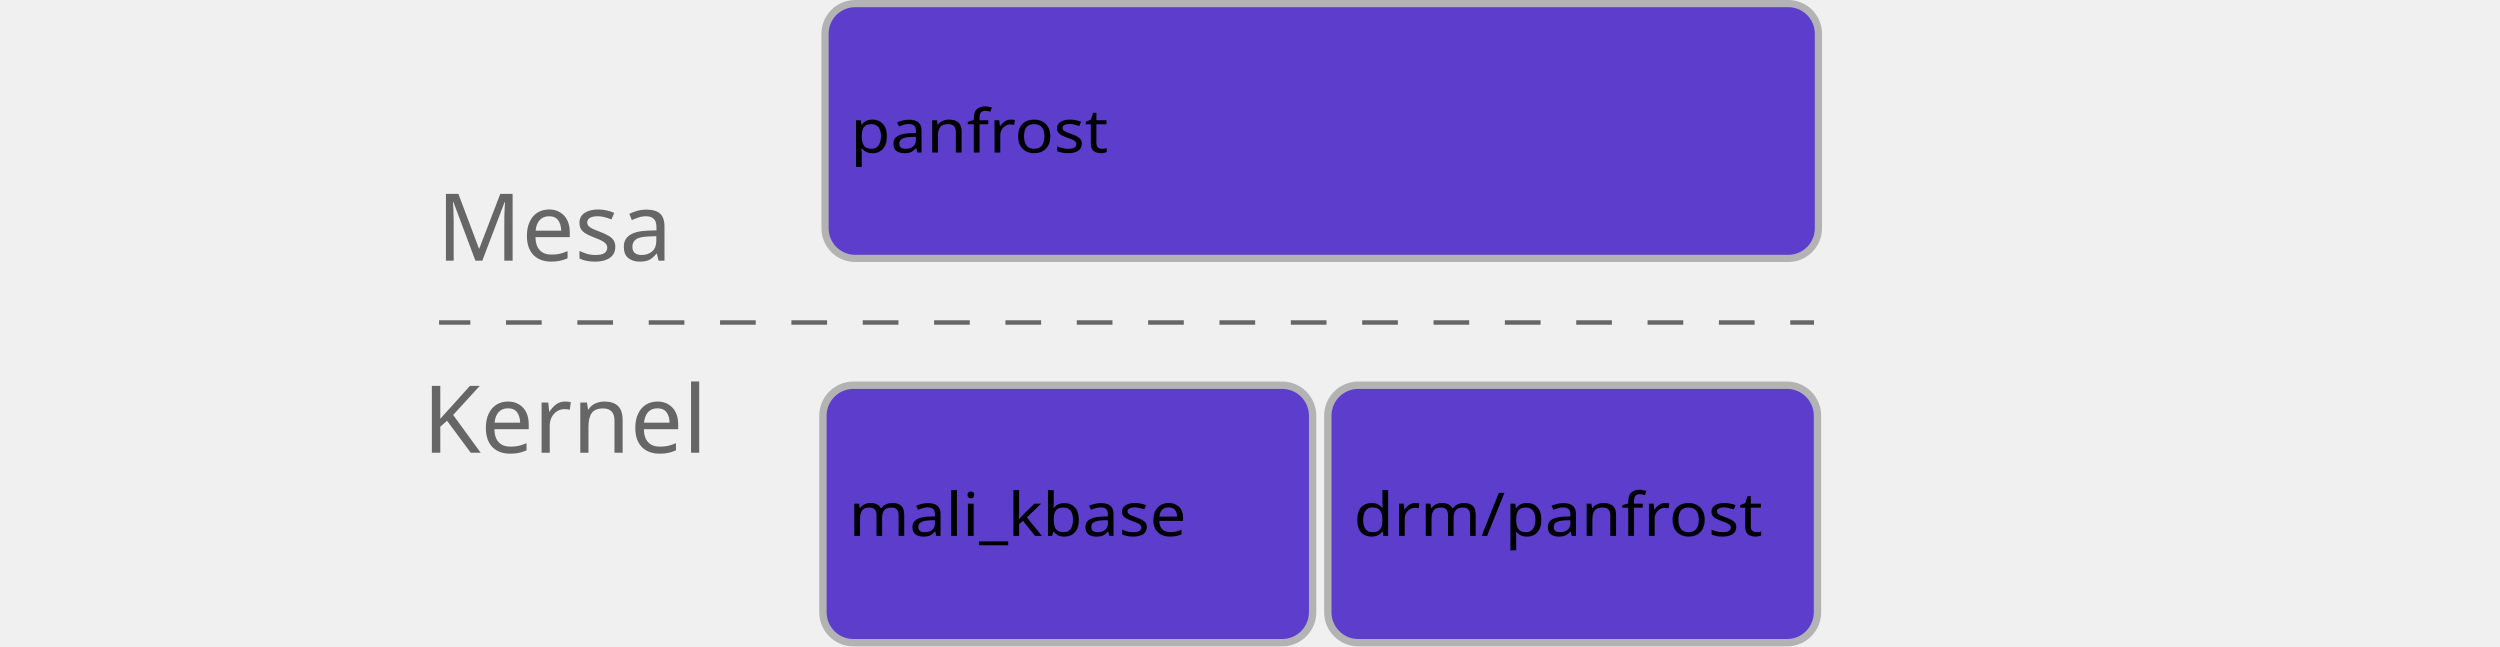
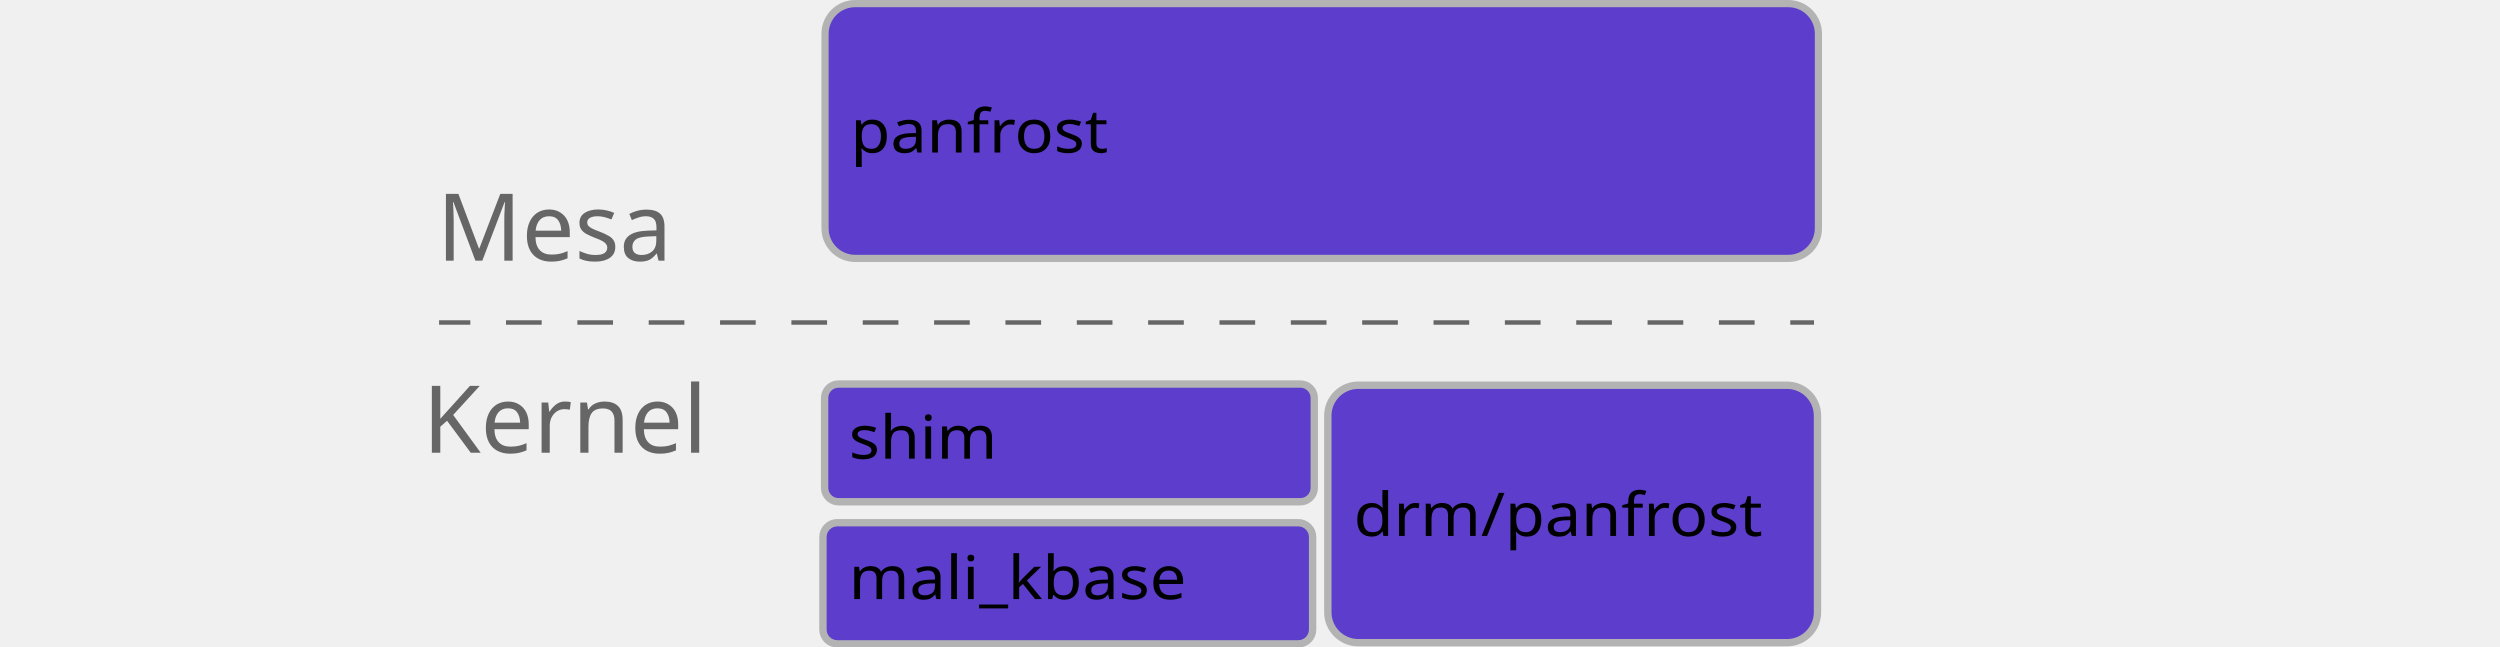
<svg xmlns="http://www.w3.org/2000/svg" width="282.349mm" height="73.004mm" viewBox="0 0 282.349 73.004" version="1.1" id="svg8">
  <defs id="defs2" />
  <g id="layer1" transform="translate(35.27708,10.08331)">
    <g transform="translate(-0.4692459,44.65543)" id="g961-7">
      <g id="g919" transform="translate(0,-12.7)" />
    </g>
    <path style="fill:none;fill-rule:evenodd;stroke:#ffffff;stroke-width:1.06;stroke-linecap:butt;stroke-linejoin:miter;stroke-miterlimit:4;stroke-dasharray:6.36, 1.06;stroke-dashoffset:0;stroke-opacity:0" d="M 187.072,11.424 H 47.57 17.213 l -22.49,-0.006" id="path5042" />
    <text xml:space="preserve" style="font-style:normal;font-weight:normal;font-size:10.583px;line-height:125%;font-family:sans-serif;letter-spacing:0px;word-spacing:0px;fill:#b3b3b3;fill-opacity:1;stroke:none;stroke-width:0.265px;stroke-linecap:butt;stroke-linejoin:miter;stroke-opacity:1" x="23.548" y="111.527" id="text5046">
      <tspan id="tspan5044" x="23.548" y="120.891" style="fill:#b3b3b3;fill-opacity:1;stroke-width:0.265px" />
    </text>
    <flowRoot xml:space="preserve" id="flowRoot2237" style="font-style:normal;font-weight:normal;font-size:40px;line-height:125%;font-family:sans-serif;letter-spacing:0px;word-spacing:0px;fill:#000000;fill-opacity:1;stroke:none;stroke-width:1px;stroke-linecap:butt;stroke-linejoin:miter;stroke-opacity:1" transform="matrix(0.2645833,0,0,0.2645833,-35.27708,50.58569)">
      <flowRegion id="flowRegion2239">
        <rect id="rect2241" width="403.458" height="135.306" x="357.946" y="-11.996" />
      </flowRegion>
      <flowPara id="flowPara2243" />
    </flowRoot>
    <text xml:space="preserve" style="font-style:normal;font-weight:normal;font-size:10.583px;line-height:125%;font-family:sans-serif;letter-spacing:0px;word-spacing:0px;fill:#000000;fill-opacity:1;stroke:none;stroke-width:0.265px;stroke-linecap:butt;stroke-linejoin:miter;stroke-opacity:1" x="81.168" y="-3.607" id="text2341">
      <tspan id="tspan2339" x="81.168" y="5.757" style="stroke-width:0.265px" />
    </text>
    <rect ry="3.403" style="fill:#5c3dcc;fill-opacity:1;stroke:#b3b3b3;stroke-width:0.813;stroke-miterlimit:4;stroke-dasharray:none;stroke-opacity:1;image-rendering:auto" y="-9.677" x="57.903" height="28.778" width="112.19" id="rect3699-3-5-1-6" />
    <text transform="scale(1.037091,0.9642359)" id="text4782-5-6-5-2" y="7.409" x="58.608" style="font-style:normal;font-weight:normal;font-size:15.698px;line-height:125%;font-family:sans-serif;letter-spacing:0px;word-spacing:0px;fill:#000000;fill-opacity:1;stroke:none;stroke-width:0.392px;stroke-linecap:butt;stroke-linejoin:miter;stroke-opacity:1" xml:space="preserve">
      <tspan style="font-size:7.056px;stroke-width:0.392px" y="7.409" x="58.608" id="tspan4780-3-9-9-6">panfrost</tspan>
    </text>
    <text xml:space="preserve" style="font-style:normal;font-weight:normal;font-size:10.583px;line-height:125%;font-family:sans-serif;letter-spacing:0px;word-spacing:0px;fill:#000000;fill-opacity:1;stroke:none;stroke-width:0.265px;stroke-linecap:butt;stroke-linejoin:miter;stroke-opacity:1" x="12.564" y="15.843" id="text3095">
      <tspan id="tspan3093" x="12.564" y="25.207" style="stroke-width:0.265px" />
    </text>
    <g id="g1057">
-       <g id="g952">
-         <rect id="rect3699-5-8-4" width="55.303" height="29.079" x="57.666" y="33.424" style="fill:#5c3dcc;fill-opacity:1;stroke:#b3b3b3;stroke-width:0.833;stroke-miterlimit:4;stroke-dasharray:none;stroke-opacity:1;image-rendering:auto" ry="3.439" />
-         <text xml:space="preserve" style="font-style:normal;font-weight:normal;font-size:15.698px;line-height:125%;font-family:sans-serif;letter-spacing:0px;word-spacing:0px;fill:#000000;fill-opacity:1;stroke:none;stroke-width:0.392px;stroke-linecap:butt;stroke-linejoin:miter;stroke-opacity:1" x="58.421" y="52.315" id="text4782-2-7-9" transform="scale(1.037091,0.9642359)">
-           <tspan id="tspan4780-9-9-2" x="58.421" y="52.315" style="font-size:7.056px;line-height:77.4%;stroke-width:0.392px">mali_kbase</tspan>
-         </text>
-       </g>
+       <rect ry="1.618" style="fill:#5c3dcc;fill-opacity:1;stroke:#b3b3b3;stroke-width:0.833;stroke-miterlimit:4;stroke-dasharray:none;stroke-opacity:1;image-rendering:auto" y="48.953" x="57.666" height="13.682" width="55.303" id="rect3699-5-8-4" />
+       <text transform="scale(1.037091,0.9642359)" id="text4782-2-7-9" y="59.711" x="58.421" style="font-style:normal;font-weight:normal;font-size:15.698px;line-height:125%;font-family:sans-serif;letter-spacing:0px;word-spacing:0px;fill:#000000;fill-opacity:1;stroke:none;stroke-width:0.392px;stroke-linecap:butt;stroke-linejoin:miter;stroke-opacity:1" xml:space="preserve">
+         <tspan style="font-size:7.056px;line-height:77.4%;stroke-width:0.392px" y="59.711" x="58.421" id="tspan4780-9-9-2">mali_kbase</tspan>
+       </text>
+       <rect ry="1.572" style="fill:#5c3dcc;fill-opacity:1;stroke:#b3b3b3;stroke-width:0.833;stroke-miterlimit:4;stroke-dasharray:none;stroke-opacity:1;image-rendering:auto" y="33.29" x="57.854" height="13.295" width="55.303" id="rect3699-5-8-4-8" />
      <text id="text5050-0-4-8-3" y="41.049" x="12.466" style="font-style:normal;font-weight:normal;font-size:10.583px;line-height:125%;font-family:sans-serif;letter-spacing:0px;word-spacing:0px;fill:#666666;fill-opacity:1;stroke:none;stroke-width:0.265px;stroke-linecap:butt;stroke-linejoin:miter;stroke-opacity:1" xml:space="preserve">
        <tspan id="tspan3091" style="fill:#666666;fill-opacity:1;stroke-width:0.265px" y="41.049" x="12.466">Kernel</tspan>
      </text>
      <g id="g952-1" transform="translate(57.02035)">
        <rect id="rect3699-5-8-4-3" width="55.303" height="29.079" x="57.666" y="33.424" style="fill:#5c3dcc;fill-opacity:1;stroke:#b3b3b3;stroke-width:0.833;stroke-miterlimit:4;stroke-dasharray:none;stroke-opacity:1;image-rendering:auto" ry="3.439" />
        <text xml:space="preserve" style="font-style:normal;font-weight:normal;font-size:15.698px;line-height:125%;font-family:sans-serif;letter-spacing:0px;word-spacing:0px;fill:#000000;fill-opacity:1;stroke:none;stroke-width:0.392px;stroke-linecap:butt;stroke-linejoin:miter;stroke-opacity:1" x="58.421" y="52.315" id="text4782-2-7-9-2" transform="scale(1.037091,0.9642359)">
          <tspan id="tspan4780-9-9-2-1" x="58.421" y="52.315" style="font-size:7.056px;line-height:77.4%;stroke-width:0.392px">drm/panfrost</tspan>
        </text>
      </g>
+       <text transform="scale(1.037091,0.9642359)" id="text4782-2-7-9-0" y="43.267" x="58.421" style="font-style:normal;font-weight:normal;font-size:15.698px;line-height:125%;font-family:sans-serif;letter-spacing:0px;word-spacing:0px;fill:#000000;fill-opacity:1;stroke:none;stroke-width:0.392px;stroke-linecap:butt;stroke-linejoin:miter;stroke-opacity:1" xml:space="preserve">
+         <tspan style="font-size:7.056px;line-height:77.4%;stroke-width:0.392px" y="43.267" x="58.421" id="tspan4780-9-9-2-4">shim</tspan>
+       </text>
    </g>
    <path style="fill:none;fill-opacity:1;fill-rule:evenodd;stroke:#666666;stroke-width:0.504;stroke-linecap:butt;stroke-linejoin:miter;stroke-miterlimit:4;stroke-dasharray:4.029, 4.029;stroke-dashoffset:0.5;stroke-opacity:1" d="m 14.313,26.338 c 155.284,0 155.284,0 155.284,0" id="path1013" />
    <text xml:space="preserve" style="font-style:normal;font-weight:normal;font-size:10.583px;line-height:125%;font-family:sans-serif;letter-spacing:0px;word-spacing:0px;fill:#666666;fill-opacity:1;stroke:none;stroke-width:0.265px;stroke-linecap:butt;stroke-linejoin:miter;stroke-opacity:1" x="14.053" y="19.358" id="text5050-0-4-8-3-5">
      <tspan x="14.053" y="19.358" style="fill:#666666;fill-opacity:1;stroke-width:0.265px" id="tspan3091-9">Mesa</tspan>
    </text>
  </g>
</svg>
